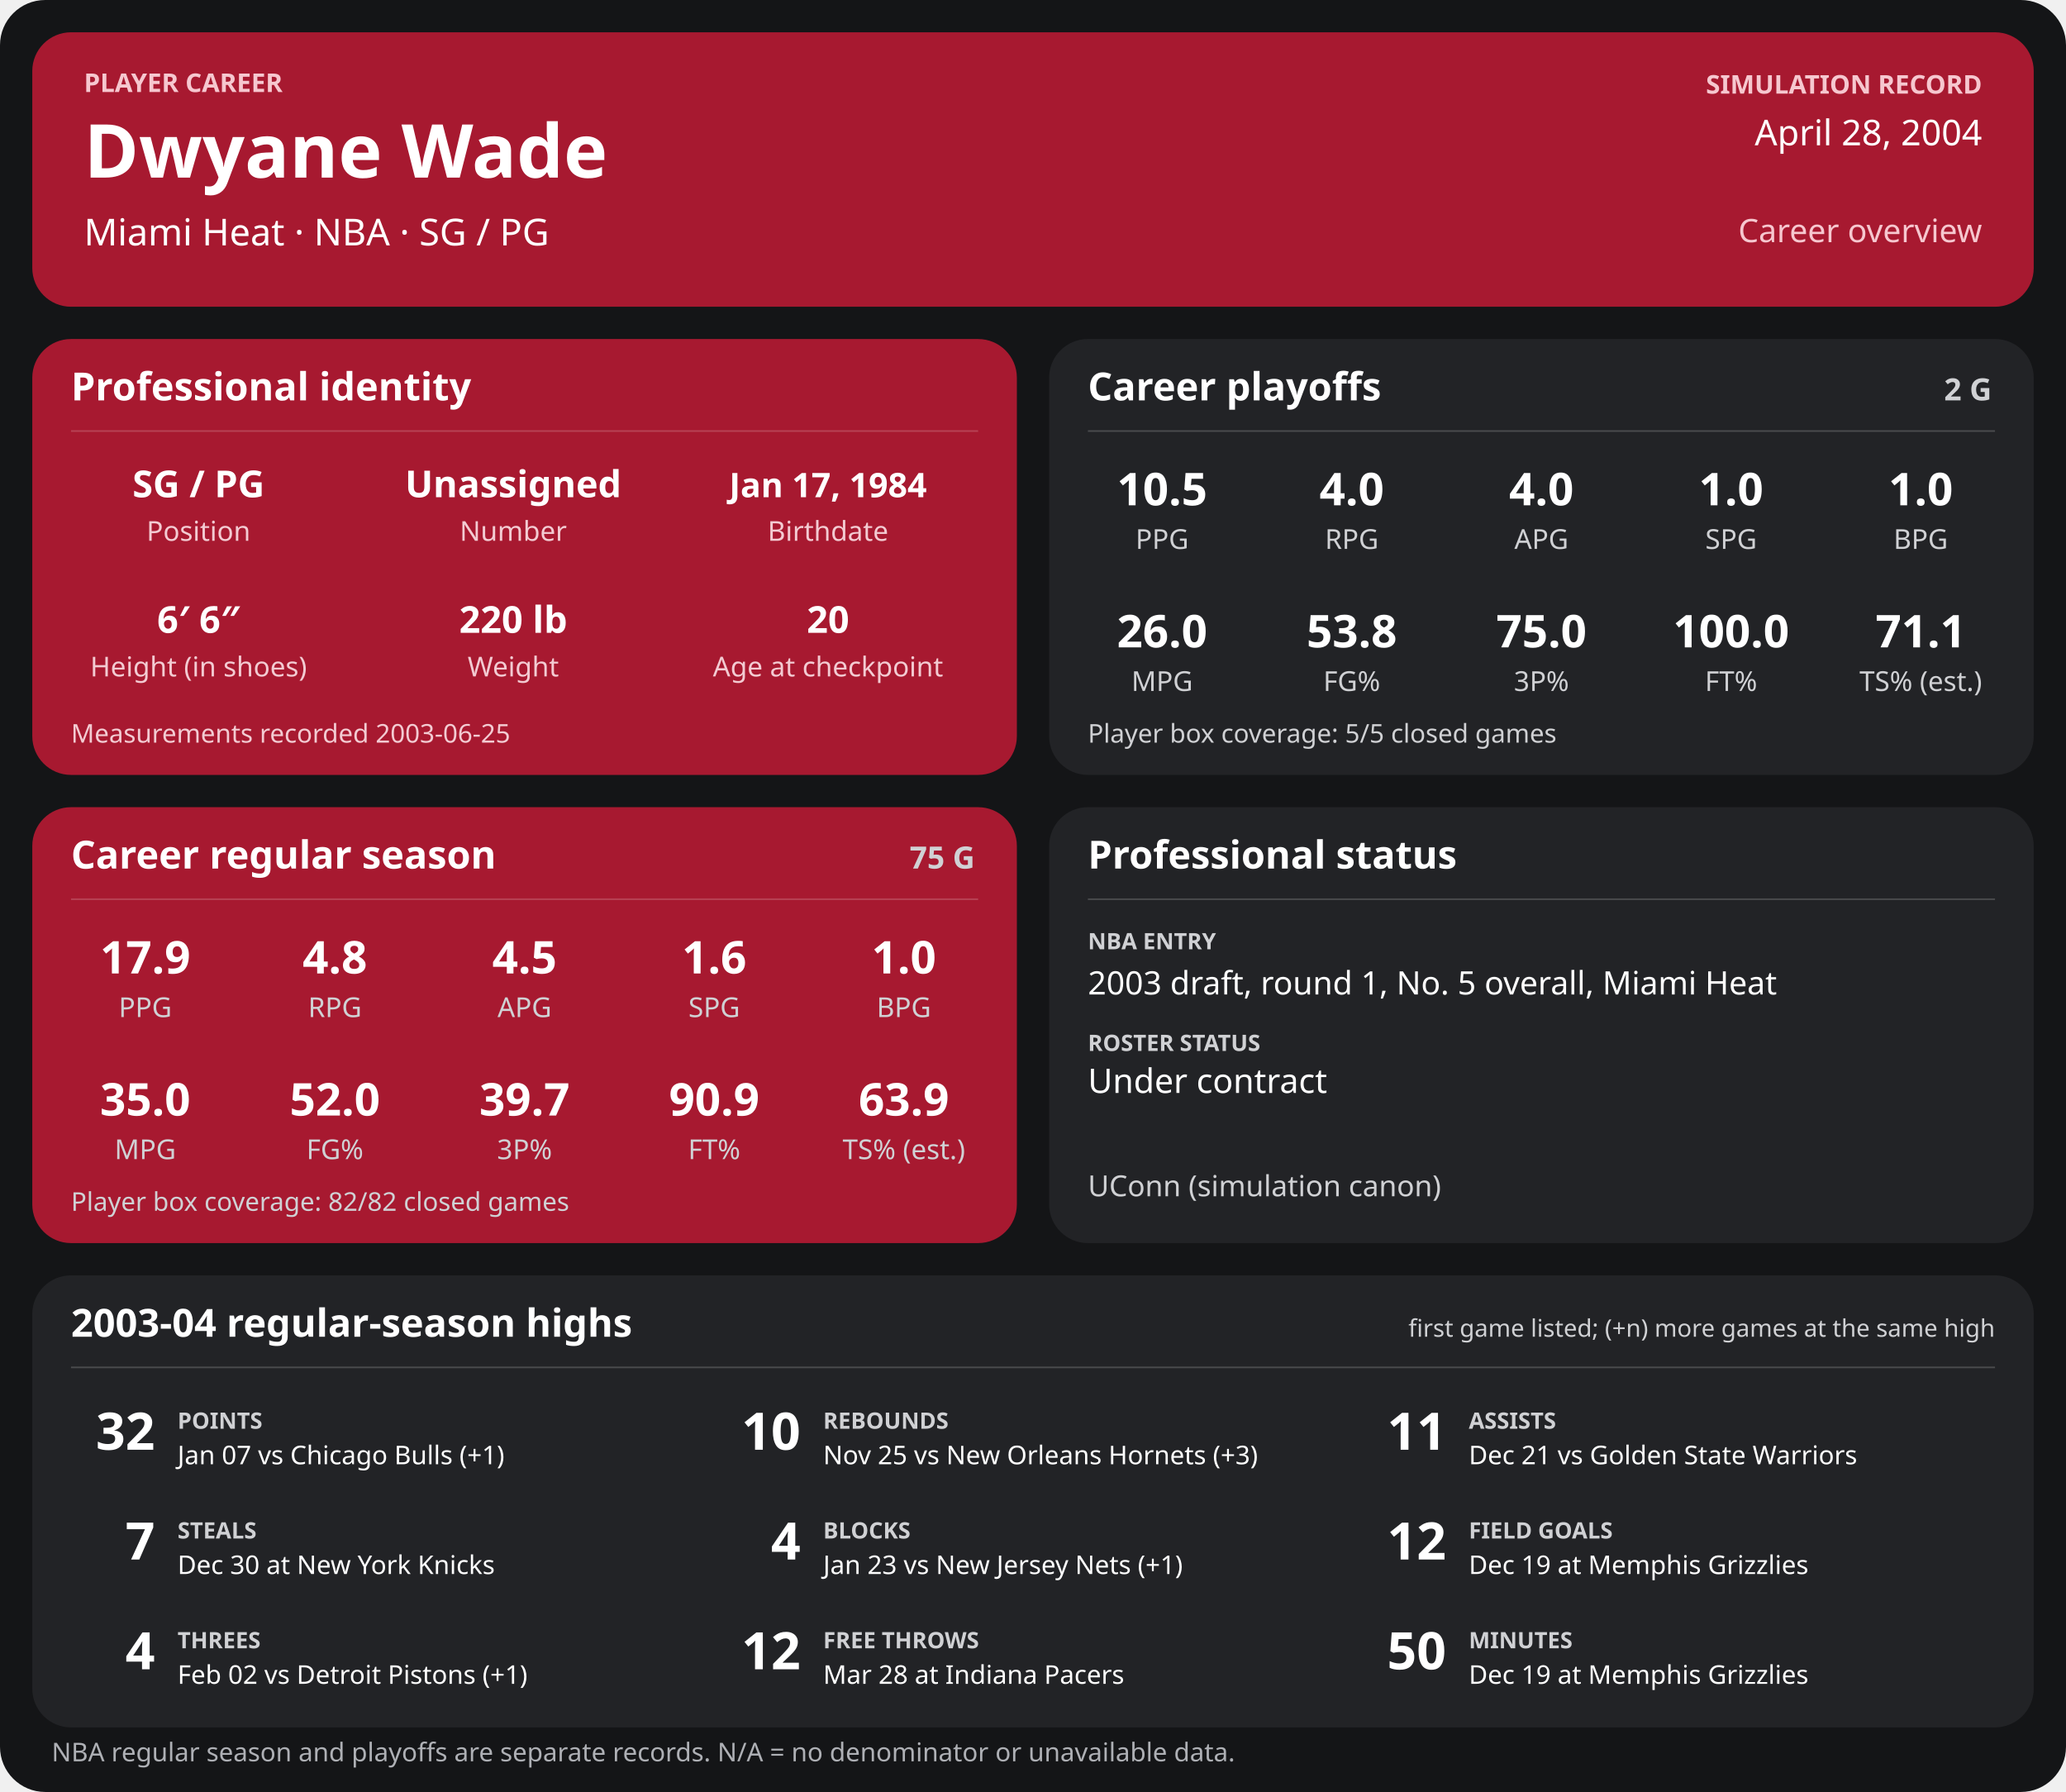
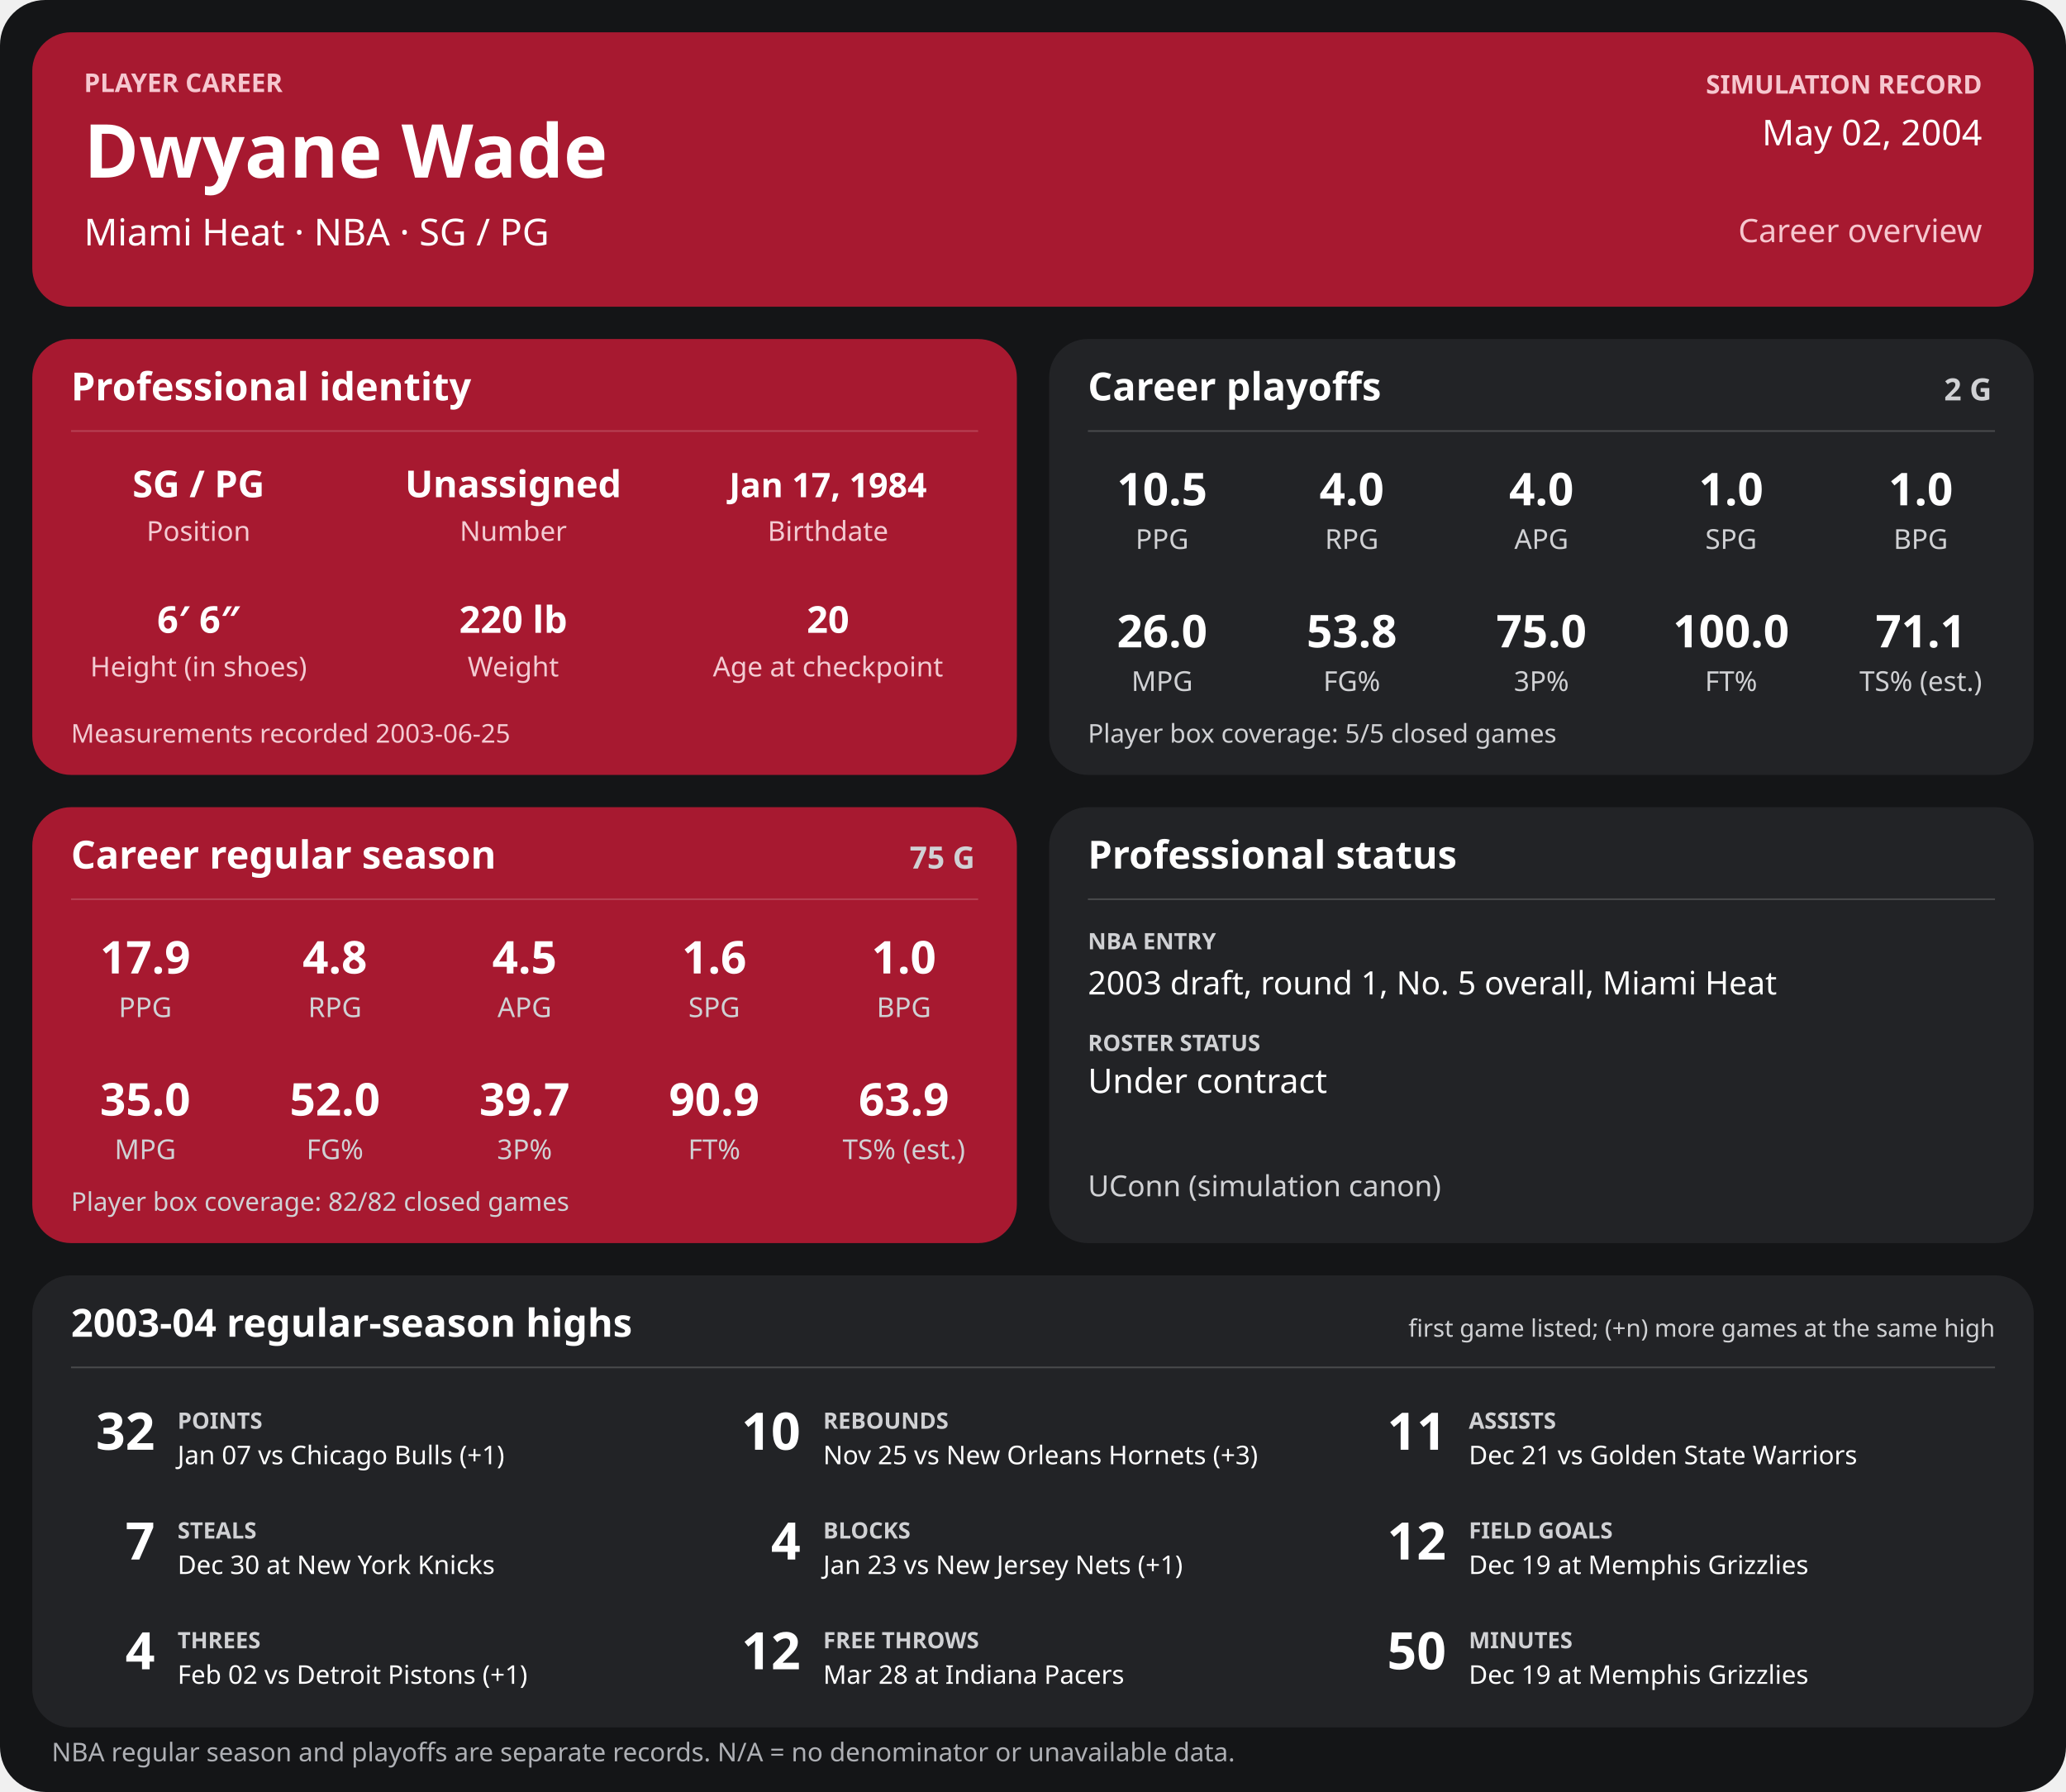
<svg xmlns="http://www.w3.org/2000/svg" width="1280" height="1110" viewBox="0 0 1280 1110" role="img" aria-labelledby="title desc">
  <rect width="1280" height="1110" rx="28" fill="#141517" />
  <g>
    <rect x="20" y="20" width="1240" height="170" rx="24" fill="#a71930" />
    <text x="52" y="57" font-family="sans-serif" fill="#f6c7cf" font-size="16" font-weight="700" text-anchor="start">PLAYER CAREER</text>
    <text x="52" y="110" font-family="sans-serif" fill="#ffffff" font-size="46" font-weight="700" text-anchor="start">Dwyane Wade</text>
    <text x="52" y="152" font-family="sans-serif" fill="#ffffff" font-size="23" font-weight="400" text-anchor="start">Miami Heat  ·  NBA  ·  SG / PG</text>
    <text x="1228" y="58" font-family="sans-serif" fill="#f6c7cf" font-size="16" font-weight="700" text-anchor="end">SIMULATION RECORD</text>
-     <text x="1228" y="90" font-family="sans-serif" fill="#ffffff" font-size="22" font-weight="500" text-anchor="end">April 28, 2004</text>
+     <text x="1228" y="90" font-family="sans-serif" fill="#ffffff" font-size="22" font-weight="500" text-anchor="end">May 02, 2004</text>
    <text x="1228" y="150" font-family="sans-serif" fill="#f6c7cf" font-size="20" font-weight="500" text-anchor="end">Career overview</text>
    <rect x="20" y="210" width="610" height="270" rx="24" fill="#a71930" />
    <text x="44" y="248" font-family="sans-serif" fill="#ffffff" font-size="24" font-weight="700" text-anchor="start">Professional identity</text>
    <line x1="44" y1="267" x2="606" y2="267" stroke="#ffffff" stroke-opacity="0.18" />
    <text x="123" y="308" font-family="sans-serif" fill="#ffffff" font-size="23" font-weight="600" text-anchor="middle">SG / PG</text>
    <text x="123" y="335" font-family="sans-serif" fill="#f3cbd2" font-size="17" font-weight="400" text-anchor="middle">Position</text>
    <text x="318" y="308" font-family="sans-serif" fill="#ffffff" font-size="23" font-weight="600" text-anchor="middle">Unassigned</text>
    <text x="318" y="335" font-family="sans-serif" fill="#f3cbd2" font-size="17" font-weight="400" text-anchor="middle">Number</text>
    <text x="513" y="308" font-family="sans-serif" fill="#ffffff" font-size="21" font-weight="600" text-anchor="middle">Jan 17, 1984</text>
    <text x="513" y="335" font-family="sans-serif" fill="#f3cbd2" font-size="17" font-weight="400" text-anchor="middle">Birthdate</text>
    <text x="123" y="392" font-family="sans-serif" fill="#ffffff" font-size="23" font-weight="600" text-anchor="middle">6′ 6″</text>
    <text x="123" y="419" font-family="sans-serif" fill="#f3cbd2" font-size="17" font-weight="400" text-anchor="middle">Height (in shoes)</text>
    <text x="318" y="392" font-family="sans-serif" fill="#ffffff" font-size="23" font-weight="600" text-anchor="middle">220 lb</text>
    <text x="318" y="419" font-family="sans-serif" fill="#f3cbd2" font-size="17" font-weight="400" text-anchor="middle">Weight</text>
    <text x="513" y="392" font-family="sans-serif" fill="#ffffff" font-size="23" font-weight="600" text-anchor="middle">20</text>
    <text x="513" y="419" font-family="sans-serif" fill="#f3cbd2" font-size="17" font-weight="400" text-anchor="middle">Age at checkpoint</text>
    <text x="44" y="460" font-family="sans-serif" fill="#f3cbd2" font-size="16" font-weight="400" text-anchor="start">Measurements recorded 2003-06-25</text>
    <rect x="650" y="210" width="610" height="270" rx="24" fill="#222326" />
    <text x="674" y="248" font-family="sans-serif" fill="#ffffff" font-size="24" font-weight="700" text-anchor="start">Career playoffs</text>
    <text x="1234" y="248" font-family="sans-serif" fill="#d0d1d4" font-size="19" font-weight="700" text-anchor="end">2 G</text>
    <line x1="674" y1="267" x2="1236" y2="267" stroke="#ffffff" stroke-opacity="0.18" />
    <text x="720.0" y="313" font-family="sans-serif" fill="#ffffff" font-size="28" font-weight="600" text-anchor="middle">10.5</text>
    <text x="720.0" y="340" font-family="sans-serif" fill="#d0d1d4" font-size="17" font-weight="400" text-anchor="middle">PPG</text>
    <text x="837.5" y="313" font-family="sans-serif" fill="#ffffff" font-size="28" font-weight="600" text-anchor="middle">4.0</text>
    <text x="837.5" y="340" font-family="sans-serif" fill="#d0d1d4" font-size="17" font-weight="400" text-anchor="middle">RPG</text>
    <text x="955.0" y="313" font-family="sans-serif" fill="#ffffff" font-size="28" font-weight="600" text-anchor="middle">4.0</text>
    <text x="955.0" y="340" font-family="sans-serif" fill="#d0d1d4" font-size="17" font-weight="400" text-anchor="middle">APG</text>
    <text x="1072.5" y="313" font-family="sans-serif" fill="#ffffff" font-size="28" font-weight="600" text-anchor="middle">1.0</text>
    <text x="1072.5" y="340" font-family="sans-serif" fill="#d0d1d4" font-size="17" font-weight="400" text-anchor="middle">SPG</text>
    <text x="1190.0" y="313" font-family="sans-serif" fill="#ffffff" font-size="28" font-weight="600" text-anchor="middle">1.0</text>
    <text x="1190.0" y="340" font-family="sans-serif" fill="#d0d1d4" font-size="17" font-weight="400" text-anchor="middle">BPG</text>
    <text x="720.0" y="401" font-family="sans-serif" fill="#ffffff" font-size="28" font-weight="600" text-anchor="middle">26.0</text>
    <text x="720.0" y="428" font-family="sans-serif" fill="#d0d1d4" font-size="17" font-weight="400" text-anchor="middle">MPG</text>
    <text x="837.5" y="401" font-family="sans-serif" fill="#ffffff" font-size="28" font-weight="600" text-anchor="middle">53.8</text>
    <text x="837.5" y="428" font-family="sans-serif" fill="#d0d1d4" font-size="17" font-weight="400" text-anchor="middle">FG%</text>
    <text x="955.0" y="401" font-family="sans-serif" fill="#ffffff" font-size="28" font-weight="600" text-anchor="middle">75.0</text>
    <text x="955.0" y="428" font-family="sans-serif" fill="#d0d1d4" font-size="17" font-weight="400" text-anchor="middle">3P%</text>
    <text x="1072.5" y="401" font-family="sans-serif" fill="#ffffff" font-size="28" font-weight="600" text-anchor="middle">100.0</text>
    <text x="1072.5" y="428" font-family="sans-serif" fill="#d0d1d4" font-size="17" font-weight="400" text-anchor="middle">FT%</text>
    <text x="1190.0" y="401" font-family="sans-serif" fill="#ffffff" font-size="28" font-weight="600" text-anchor="middle">71.1</text>
    <text x="1190.0" y="428" font-family="sans-serif" fill="#d0d1d4" font-size="17" font-weight="400" text-anchor="middle">TS% (est.)</text>
    <text x="674" y="460" font-family="sans-serif" fill="#d0d1d4" font-size="16" font-weight="400" text-anchor="start">Player box coverage: 5/5 closed games</text>
    <rect x="20" y="500" width="610" height="270" rx="24" fill="#a71930" />
    <text x="44" y="538" font-family="sans-serif" fill="#ffffff" font-size="24" font-weight="700" text-anchor="start">Career regular season</text>
    <text x="604" y="538" font-family="sans-serif" fill="#d0d1d4" font-size="19" font-weight="700" text-anchor="end">75 G</text>
    <line x1="44" y1="557" x2="606" y2="557" stroke="#ffffff" stroke-opacity="0.18" />
    <text x="90.0" y="603" font-family="sans-serif" fill="#ffffff" font-size="28" font-weight="600" text-anchor="middle">17.9</text>
    <text x="90.0" y="630" font-family="sans-serif" fill="#d0d1d4" font-size="17" font-weight="400" text-anchor="middle">PPG</text>
    <text x="207.5" y="603" font-family="sans-serif" fill="#ffffff" font-size="28" font-weight="600" text-anchor="middle">4.8</text>
    <text x="207.5" y="630" font-family="sans-serif" fill="#d0d1d4" font-size="17" font-weight="400" text-anchor="middle">RPG</text>
    <text x="325.0" y="603" font-family="sans-serif" fill="#ffffff" font-size="28" font-weight="600" text-anchor="middle">4.5</text>
    <text x="325.0" y="630" font-family="sans-serif" fill="#d0d1d4" font-size="17" font-weight="400" text-anchor="middle">APG</text>
    <text x="442.5" y="603" font-family="sans-serif" fill="#ffffff" font-size="28" font-weight="600" text-anchor="middle">1.6</text>
    <text x="442.5" y="630" font-family="sans-serif" fill="#d0d1d4" font-size="17" font-weight="400" text-anchor="middle">SPG</text>
    <text x="560.0" y="603" font-family="sans-serif" fill="#ffffff" font-size="28" font-weight="600" text-anchor="middle">1.0</text>
    <text x="560.0" y="630" font-family="sans-serif" fill="#d0d1d4" font-size="17" font-weight="400" text-anchor="middle">BPG</text>
    <text x="90.0" y="691" font-family="sans-serif" fill="#ffffff" font-size="28" font-weight="600" text-anchor="middle">35.0</text>
    <text x="90.0" y="718" font-family="sans-serif" fill="#d0d1d4" font-size="17" font-weight="400" text-anchor="middle">MPG</text>
    <text x="207.5" y="691" font-family="sans-serif" fill="#ffffff" font-size="28" font-weight="600" text-anchor="middle">52.0</text>
    <text x="207.5" y="718" font-family="sans-serif" fill="#d0d1d4" font-size="17" font-weight="400" text-anchor="middle">FG%</text>
    <text x="325.0" y="691" font-family="sans-serif" fill="#ffffff" font-size="28" font-weight="600" text-anchor="middle">39.7</text>
    <text x="325.0" y="718" font-family="sans-serif" fill="#d0d1d4" font-size="17" font-weight="400" text-anchor="middle">3P%</text>
    <text x="442.5" y="691" font-family="sans-serif" fill="#ffffff" font-size="28" font-weight="600" text-anchor="middle">90.9</text>
    <text x="442.5" y="718" font-family="sans-serif" fill="#d0d1d4" font-size="17" font-weight="400" text-anchor="middle">FT%</text>
    <text x="560.0" y="691" font-family="sans-serif" fill="#ffffff" font-size="28" font-weight="600" text-anchor="middle">63.9</text>
    <text x="560.0" y="718" font-family="sans-serif" fill="#d0d1d4" font-size="17" font-weight="400" text-anchor="middle">TS% (est.)</text>
    <text x="44" y="750" font-family="sans-serif" fill="#d0d1d4" font-size="16" font-weight="400" text-anchor="start">Player box coverage: 82/82 closed games</text>
    <rect x="650" y="500" width="610" height="270" rx="24" fill="#222326" />
    <text x="674" y="538" font-family="sans-serif" fill="#ffffff" font-size="24" font-weight="700" text-anchor="start">Professional status</text>
    <line x1="674" y1="557" x2="1236" y2="557" stroke="#ffffff" stroke-opacity="0.18" />
    <text x="674" y="588" font-family="sans-serif" fill="#d0d1d4" font-size="14" font-weight="700" text-anchor="start">NBA ENTRY</text>
    <text x="674" y="616" font-family="sans-serif" fill="#ffffff" font-size="20" font-weight="500" text-anchor="start">2003 draft, round 1, No. 5 overall, Miami Heat</text>
    <text x="674" y="651" font-family="sans-serif" fill="#d0d1d4" font-size="14" font-weight="700" text-anchor="start">ROSTER STATUS</text>
    <text x="674" y="677" font-family="sans-serif" fill="#ffffff" font-size="21" font-weight="500" text-anchor="start">Under contract</text>
    <text x="674" y="741" font-family="sans-serif" fill="#d0d1d4" font-size="18" font-weight="400" text-anchor="start">UConn (simulation canon)</text>
    <rect x="20" y="790" width="1240" height="280" rx="24" fill="#222326" />
    <text x="44" y="828" font-family="sans-serif" fill="#ffffff" font-size="24" font-weight="700" text-anchor="start">2003-04 regular-season highs</text>
    <text x="1236" y="828" font-family="sans-serif" fill="#d0d1d4" font-size="15" font-weight="400" text-anchor="end">first game listed; (+n) more games at the same high</text>
    <line x1="44" y1="847" x2="1236" y2="847" stroke="#ffffff" stroke-opacity="0.18" />
    <text x="96" y="898" font-family="sans-serif" fill="#ffffff" font-size="32" font-weight="700" text-anchor="end">32</text>
    <text x="110" y="885" font-family="sans-serif" fill="#d0d1d4" font-size="14" font-weight="700" text-anchor="start">POINTS</text>
    <text x="110" y="907" font-family="sans-serif" fill="#ffffff" font-size="16" font-weight="400" text-anchor="start">Jan 07 vs Chicago Bulls (+1)</text>
    <text x="496" y="898" font-family="sans-serif" fill="#ffffff" font-size="32" font-weight="700" text-anchor="end">10</text>
    <text x="510" y="885" font-family="sans-serif" fill="#d0d1d4" font-size="14" font-weight="700" text-anchor="start">REBOUNDS</text>
    <text x="510" y="907" font-family="sans-serif" fill="#ffffff" font-size="16" font-weight="400" text-anchor="start">Nov 25 vs New Orleans Hornets (+3)</text>
    <text x="896" y="898" font-family="sans-serif" fill="#ffffff" font-size="32" font-weight="700" text-anchor="end">11</text>
    <text x="910" y="885" font-family="sans-serif" fill="#d0d1d4" font-size="14" font-weight="700" text-anchor="start">ASSISTS</text>
    <text x="910" y="907" font-family="sans-serif" fill="#ffffff" font-size="16" font-weight="400" text-anchor="start">Dec 21 vs Golden State Warriors</text>
    <text x="96" y="966" font-family="sans-serif" fill="#ffffff" font-size="32" font-weight="700" text-anchor="end">7</text>
    <text x="110" y="953" font-family="sans-serif" fill="#d0d1d4" font-size="14" font-weight="700" text-anchor="start">STEALS</text>
    <text x="110" y="975" font-family="sans-serif" fill="#ffffff" font-size="16" font-weight="400" text-anchor="start">Dec 30 at New York Knicks</text>
    <text x="496" y="966" font-family="sans-serif" fill="#ffffff" font-size="32" font-weight="700" text-anchor="end">4</text>
    <text x="510" y="953" font-family="sans-serif" fill="#d0d1d4" font-size="14" font-weight="700" text-anchor="start">BLOCKS</text>
    <text x="510" y="975" font-family="sans-serif" fill="#ffffff" font-size="16" font-weight="400" text-anchor="start">Jan 23 vs New Jersey Nets (+1)</text>
    <text x="896" y="966" font-family="sans-serif" fill="#ffffff" font-size="32" font-weight="700" text-anchor="end">12</text>
    <text x="910" y="953" font-family="sans-serif" fill="#d0d1d4" font-size="14" font-weight="700" text-anchor="start">FIELD GOALS</text>
    <text x="910" y="975" font-family="sans-serif" fill="#ffffff" font-size="16" font-weight="400" text-anchor="start">Dec 19 at Memphis Grizzlies</text>
    <text x="96" y="1034" font-family="sans-serif" fill="#ffffff" font-size="32" font-weight="700" text-anchor="end">4</text>
    <text x="110" y="1021" font-family="sans-serif" fill="#d0d1d4" font-size="14" font-weight="700" text-anchor="start">THREES</text>
    <text x="110" y="1043" font-family="sans-serif" fill="#ffffff" font-size="16" font-weight="400" text-anchor="start">Feb 02 vs Detroit Pistons (+1)</text>
    <text x="496" y="1034" font-family="sans-serif" fill="#ffffff" font-size="32" font-weight="700" text-anchor="end">12</text>
    <text x="510" y="1021" font-family="sans-serif" fill="#d0d1d4" font-size="14" font-weight="700" text-anchor="start">FREE THROWS</text>
    <text x="510" y="1043" font-family="sans-serif" fill="#ffffff" font-size="16" font-weight="400" text-anchor="start">Mar 28 at Indiana Pacers</text>
    <text x="896" y="1034" font-family="sans-serif" fill="#ffffff" font-size="32" font-weight="700" text-anchor="end">50</text>
    <text x="910" y="1021" font-family="sans-serif" fill="#d0d1d4" font-size="14" font-weight="700" text-anchor="start">MINUTES</text>
    <text x="910" y="1043" font-family="sans-serif" fill="#ffffff" font-size="16" font-weight="400" text-anchor="start">Dec 19 at Memphis Grizzlies</text>
    <text x="32" y="1091" font-family="sans-serif" fill="#aeb0b5" font-size="16" font-weight="400" text-anchor="start">NBA regular season and playoffs are separate records. N/A = no denominator or unavailable data.</text>
  </g>
</svg>
